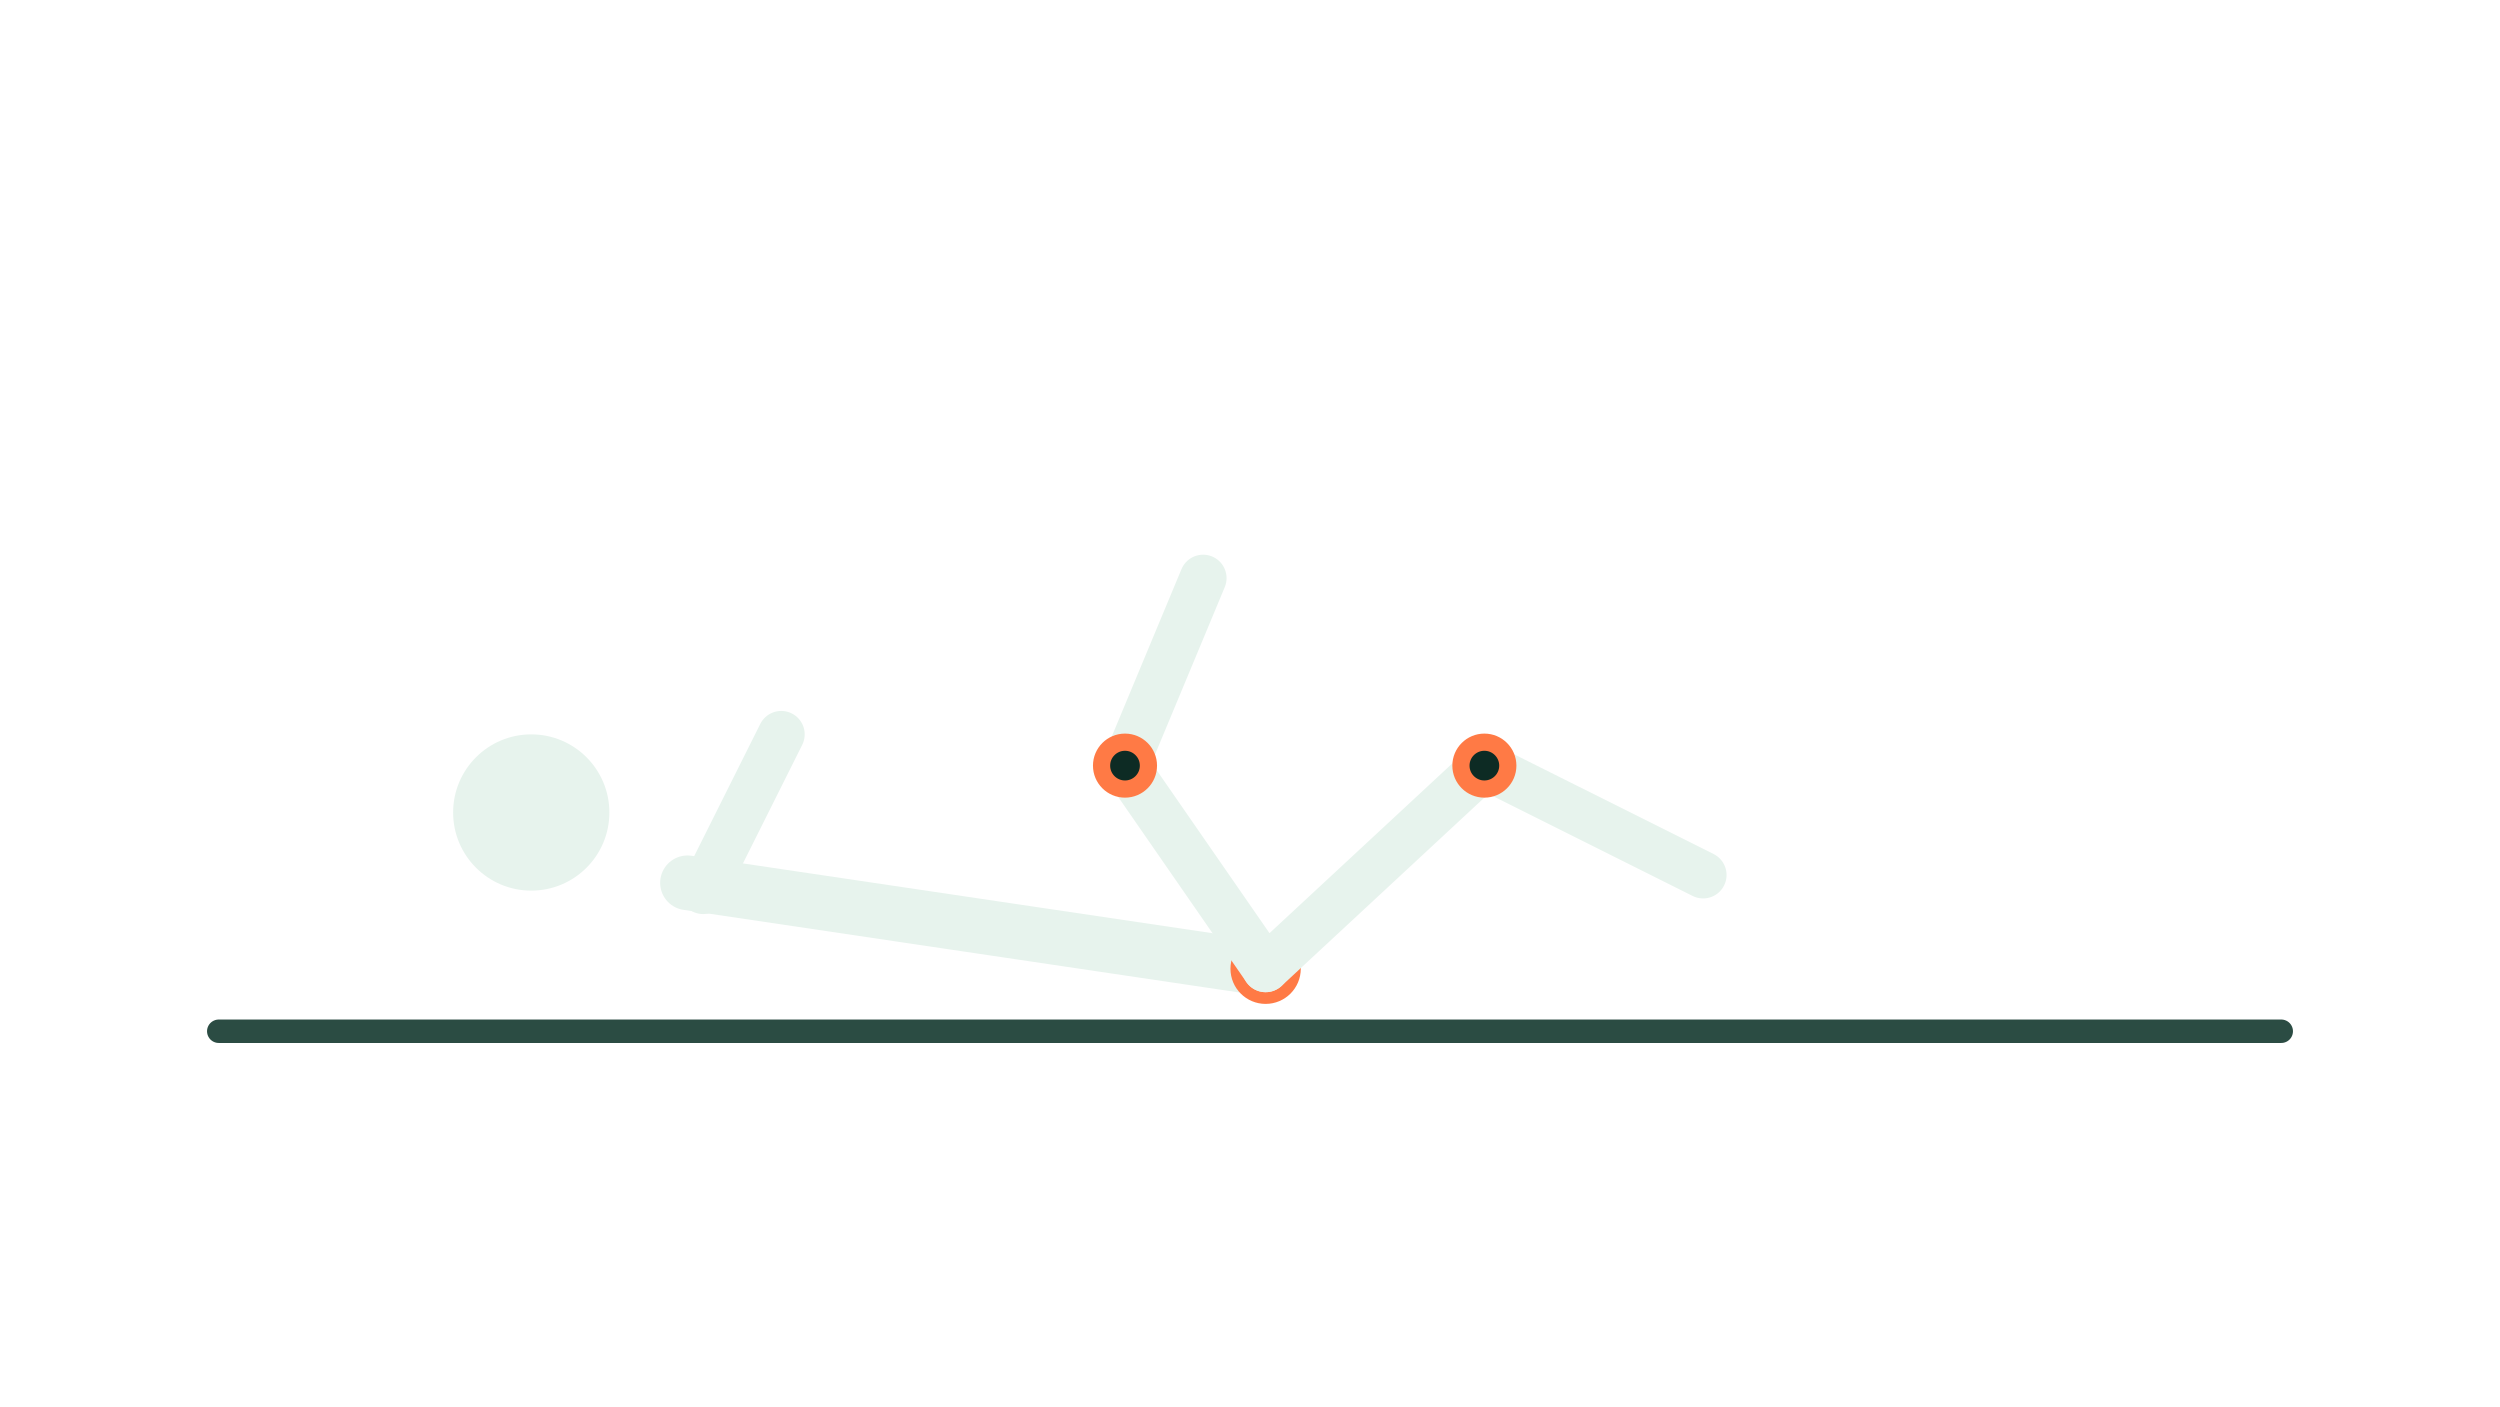
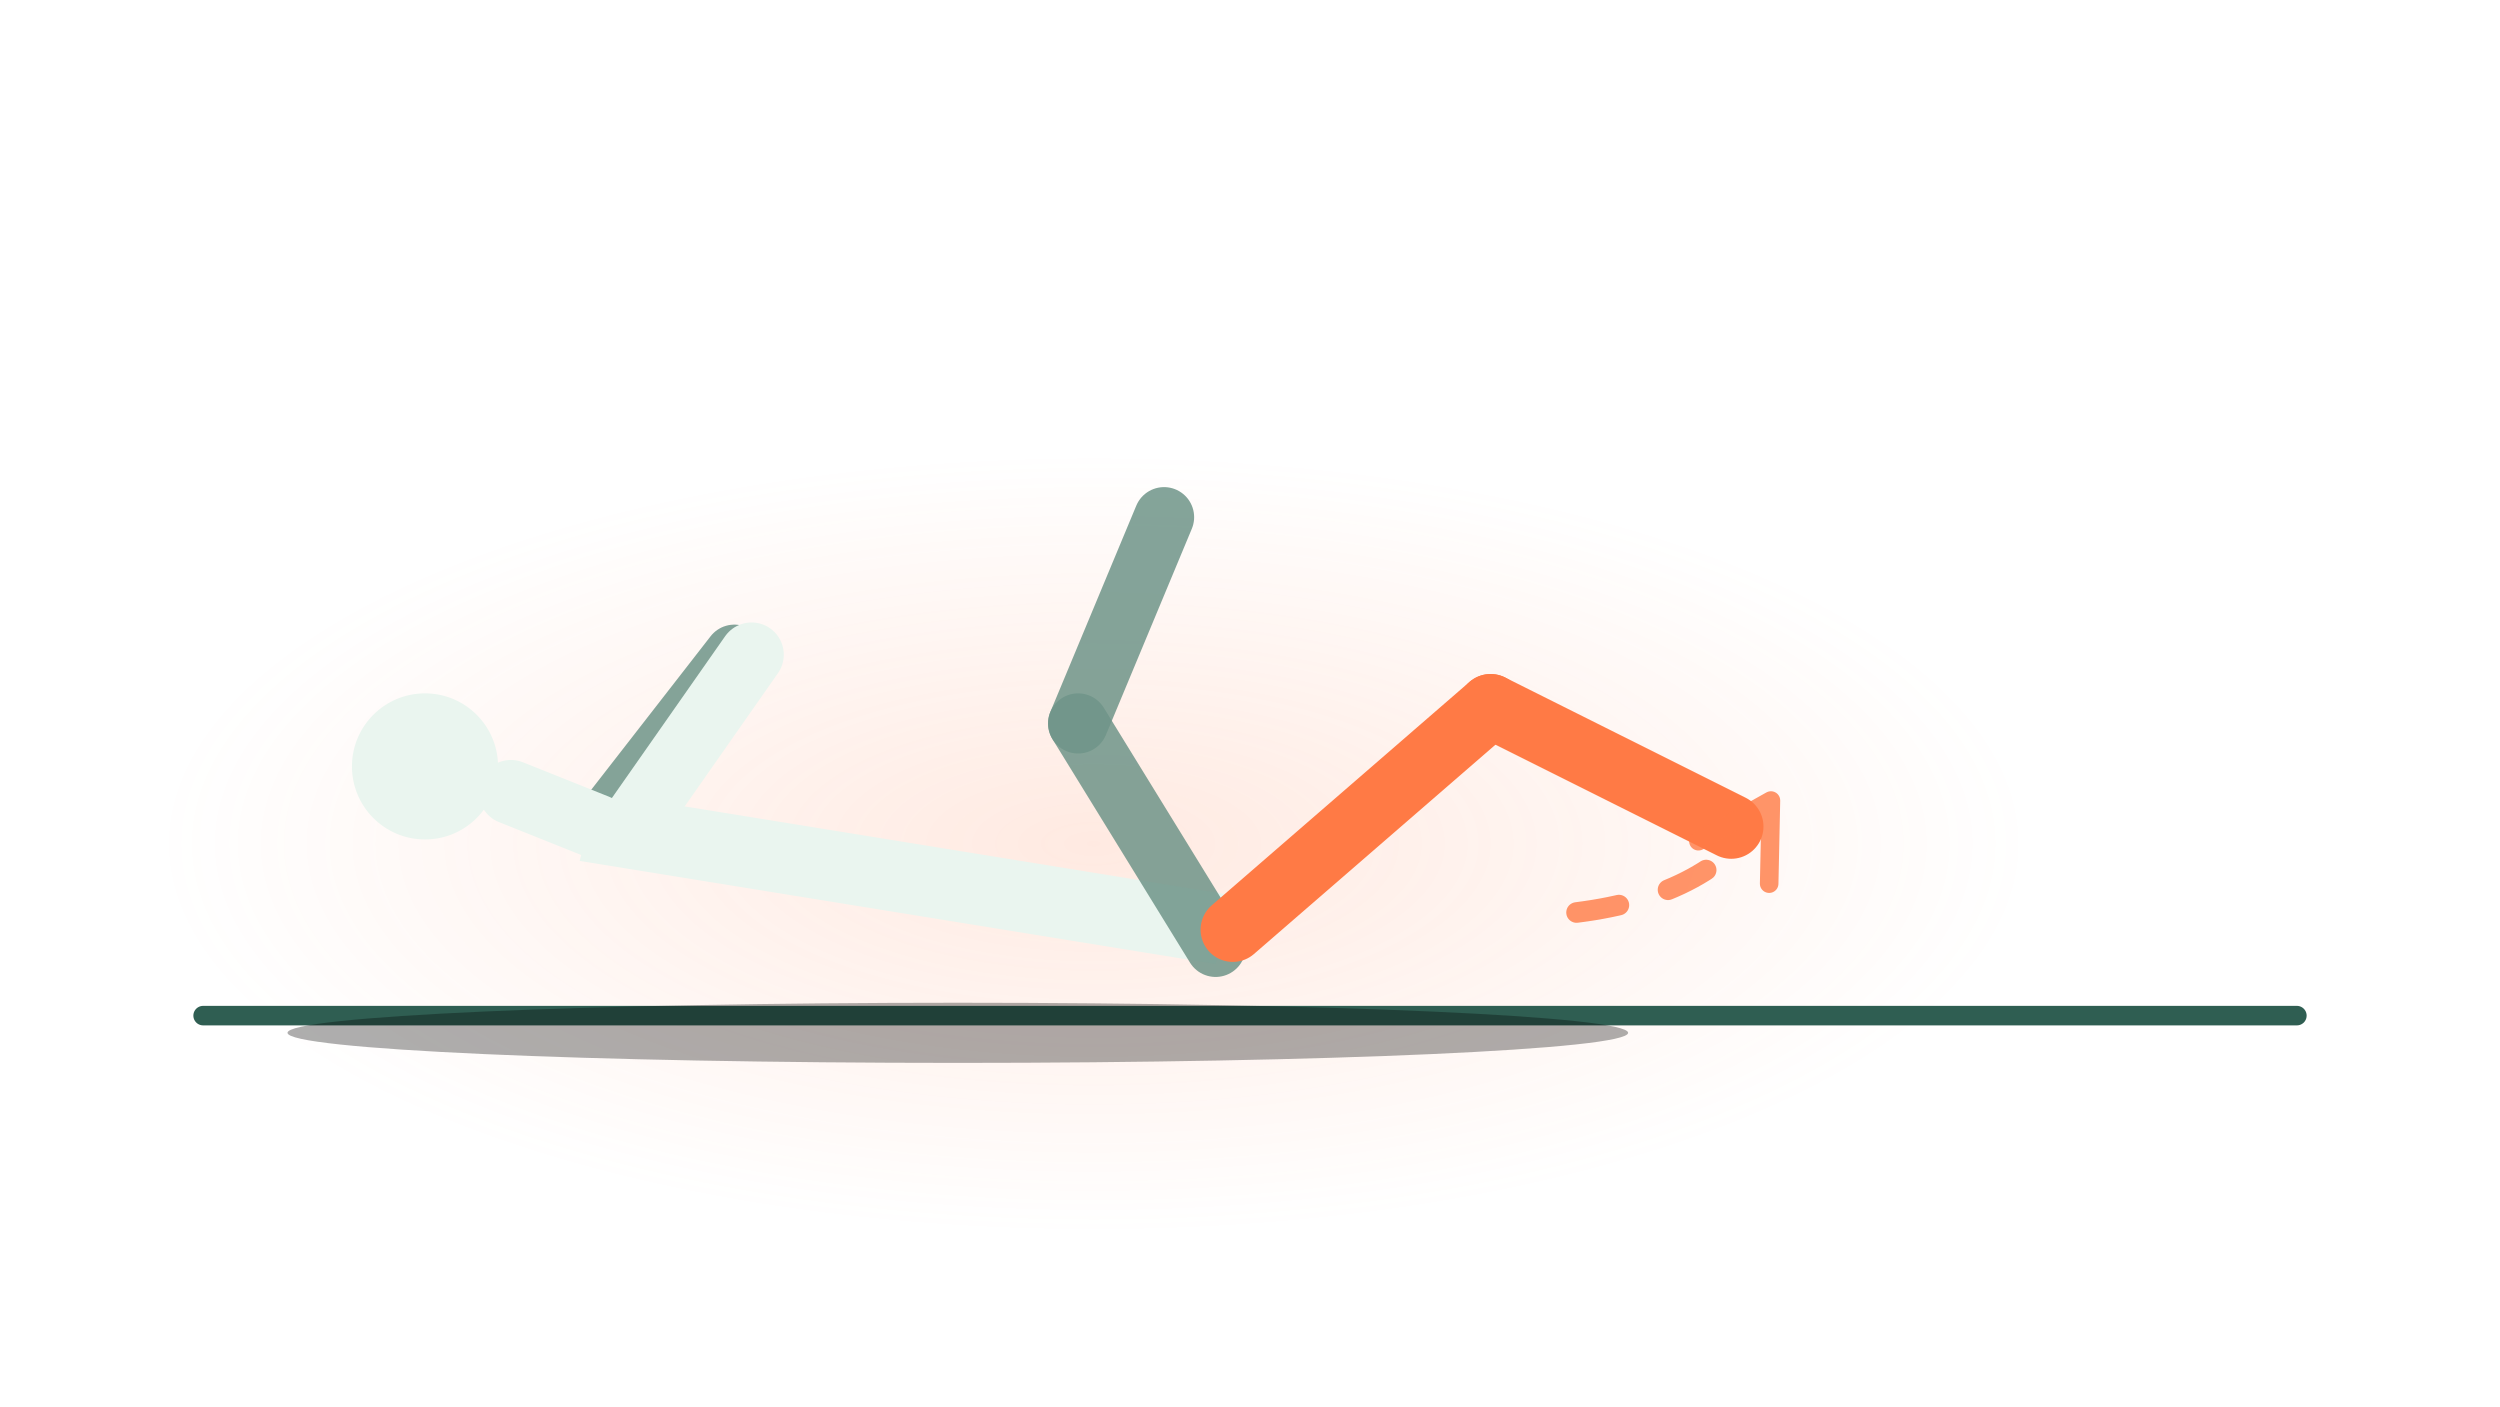
- <svg xmlns="http://www.w3.org/2000/svg" viewBox="0 0 320 180" width="320" height="180" role="img" aria-label="Bicycle crunch: rotate from the ribs, alternate elbow toward the opposite knee">
+ <svg xmlns="http://www.w3.org/2000/svg" viewBox="0 0 320 180" width="320" height="180" role="img" aria-label="Bicycle crunch: rotate from the ribs and alternate elbow toward the opposite knee">
+   <defs>
+     <marker id="a" viewBox="0 0 10 10" refX="7" refY="5" markerWidth="5" markerHeight="5" orient="auto-start-reverse">
+       <path d="M1 1 L8 5 L1 9" fill="none" stroke="#ff7a45" stroke-width="1.8" stroke-linecap="round" stroke-linejoin="round" />
+     </marker>
+     <radialGradient id="pool" cx="50%" cy="50%" r="50%">
+       <stop offset="0" stop-color="#ff7a45" stop-opacity=".16" />
+       <stop offset="1" stop-color="#ff7a45" stop-opacity="0" />
+     </radialGradient>
+   </defs>
  <style>
-   .f{fill:none;stroke:#e7f3ed;stroke-width:7;stroke-linecap:round;stroke-linejoin:round}
-   .l{fill:none;stroke:#e7f3ed;stroke-width:6;stroke-linecap:round;stroke-linejoin:round}
-   .ghost{fill:none;stroke:#7fa79a;stroke-width:3;stroke-linecap:round;stroke-dasharray:3 7;opacity:.55}
-   .head{fill:#e7f3ed;stroke:none}
-   .mat{stroke:#2b4c43;stroke-width:3;stroke-linecap:round}
-   .joint{fill:#0d2b24;stroke:#ff7a45;stroke-width:2.2}
-   .glow{fill:none;stroke:#ff7a45;stroke-width:3;stroke-linecap:round;opacity:.85}
+   .near{fill:none;stroke:#eaf5ef;stroke-width:7.5;stroke-linecap:round;stroke-linejoin:round}
+   .far{fill:none;stroke:#6f9488;stroke-width:7;stroke-linecap:round;stroke-linejoin:round;opacity:.85}
+   .move{fill:none;stroke:#ff7a45;stroke-width:7.5;stroke-linecap:round;stroke-linejoin:round}
+   .torso{fill:#eaf5ef;stroke:none}
+   .torsofar{fill:#6f9488;stroke:none;opacity:.9}
+   .head{fill:#eaf5ef;stroke:none}
+   .headfar{fill:#6f9488;stroke:none;opacity:.9}
+   .mat{stroke:#2f5e52;stroke-width:2.5;stroke-linecap:round}
+   .shadow{fill:#000000;opacity:.32}
+   .ref{fill:none;stroke:#6f9488;stroke-width:2.4;stroke-linecap:round;stroke-dasharray:4 7;opacity:.75}
+   .arc{fill:none;stroke:#ff7a45;stroke-width:2.4;stroke-linecap:round;stroke-dasharray:5 6;opacity:.8}
+   .glow{fill:none;stroke:#ff7a45;stroke-width:3;stroke-linecap:round;opacity:.8}
  g[data-o]{transform-box:view-box}
  @media (prefers-reduced-motion: reduce){ *{animation:none !important} }

  .legA{animation:legA 3.4s ease-in-out infinite}
-   .legB{animation:legB 3.4s ease-in-out infinite}
  .elbow{animation:elbow 3.4s ease-in-out infinite}
-   @keyframes legA{0%,100%{transform:rotate(0)}50%{transform:rotate(-26deg)}}
-   @keyframes legB{0%,100%{transform:rotate(26deg)}50%{transform:rotate(0)}}
-   @keyframes elbow{0%,100%{transform:rotate(0)}50%{transform:rotate(12deg)}}
+   @keyframes legA{0%,100%{transform:rotate(0)}50%{transform:rotate(-24deg)}}
+   @keyframes elbow{0%,100%{transform:rotate(0)}50%{transform:rotate(11deg)}}
</style>
-   <line class="mat" x1="28" y1="132" x2="292" y2="132" />
-   <line class="f" x1="88" y1="113" x2="162" y2="124" />
-   <circle class="head" cx="68" cy="104" r="10" />
-   <circle class="joint" cx="162" cy="124" r="3.4" />
-   <g data-o="1" style="transform-origin:90px 114px" class="elbow">
-     <line class="l" x1="90" y1="114" x2="100" y2="94" />
-   </g>
-   <g data-o="1" style="transform-origin:162px 124px" class="legA">
-     <line class="l" x1="162" y1="124" x2="190" y2="98" />
-     <line class="l" x1="190" y1="98" x2="218" y2="112" />
-     <circle class="joint" cx="190" cy="98" r="3" />
-   </g>
-   <g data-o="1" style="transform-origin:162px 124px" class="legB">
-     <line class="l" x1="162" y1="124" x2="144" y2="98" />
-     <line class="l" x1="144" y1="98" x2="154" y2="74" />
-     <circle class="joint" cx="144" cy="98" r="3" />
+   <ellipse cx="140" cy="108" rx="120" ry="50" fill="url(#pool)" />
+   <line class="mat" x1="26" y1="130" x2="294" y2="130" />
+   <g transform="translate(160 130) scale(1.1) translate(-160 -130)">
+     <ellipse class="shadow" cx="126" cy="132" rx="78" ry="3.5" />
+     <path class="torso" d="M84 104 L158 116 L156 124 L82 112 Z" />
+     <line class="far" x1="86" y1="106" x2="100" y2="88" />
+     <line class="far" x1="156" y1="122" x2="140" y2="96" />
+     <line class="far" x1="140" y1="96" x2="150" y2="72" />
+     <g data-o="1" style="transform-origin:88px 108px" class="elbow">
+       <line class="near" x1="88" y1="108" x2="102" y2="88" />
+     </g>
+     <g data-o="1" style="transform-origin:158px 120px" class="legA">
+       <line class="move" x1="158" y1="120" x2="188" y2="94" />
+       <line class="move" x1="188" y1="94" x2="216" y2="108" />
+     </g>
+     <line class="near" x1="84" y1="108" x2="74" y2="104" stroke-width="5" />
+     <circle class="head" cx="64" cy="101" r="8.5" />
+     <path class="arc" d="M198 118 q16 -2 22 -12" marker-end="url(#a)">
+       <animate attributeName="opacity" values="0;.9;0" dur="3.4s" repeatCount="indefinite" />
+     </path>
  </g>
</svg>
